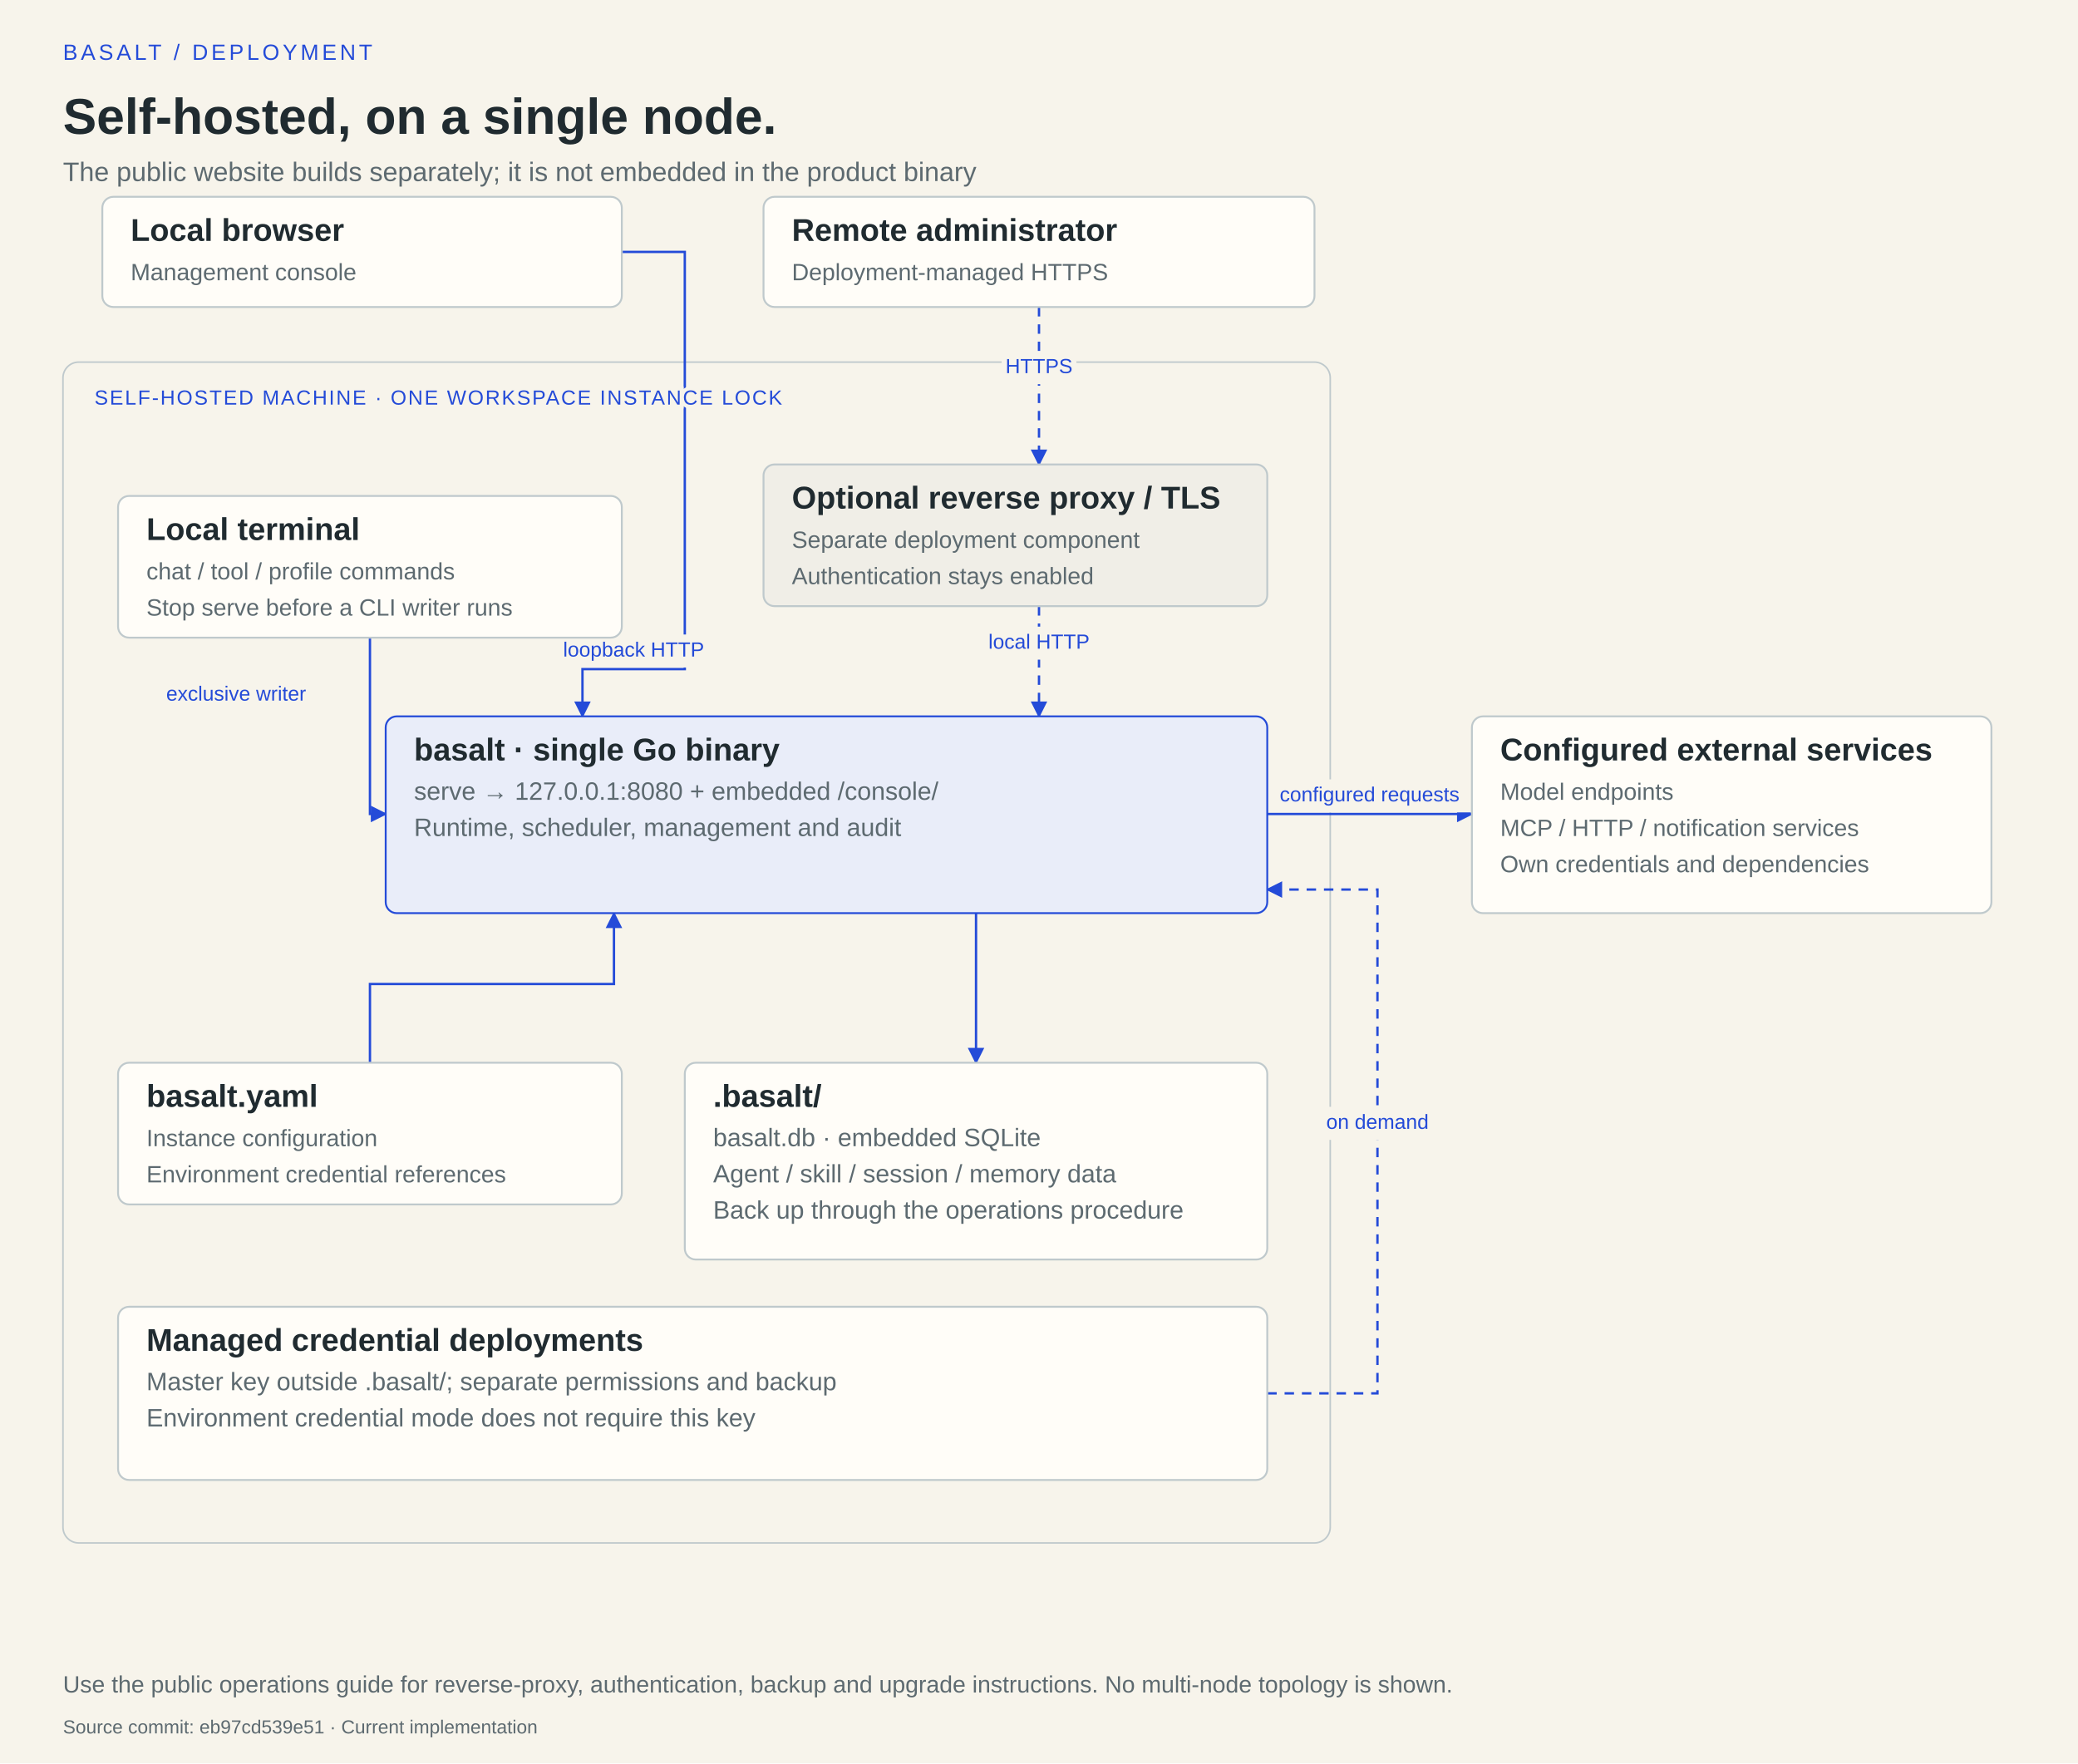
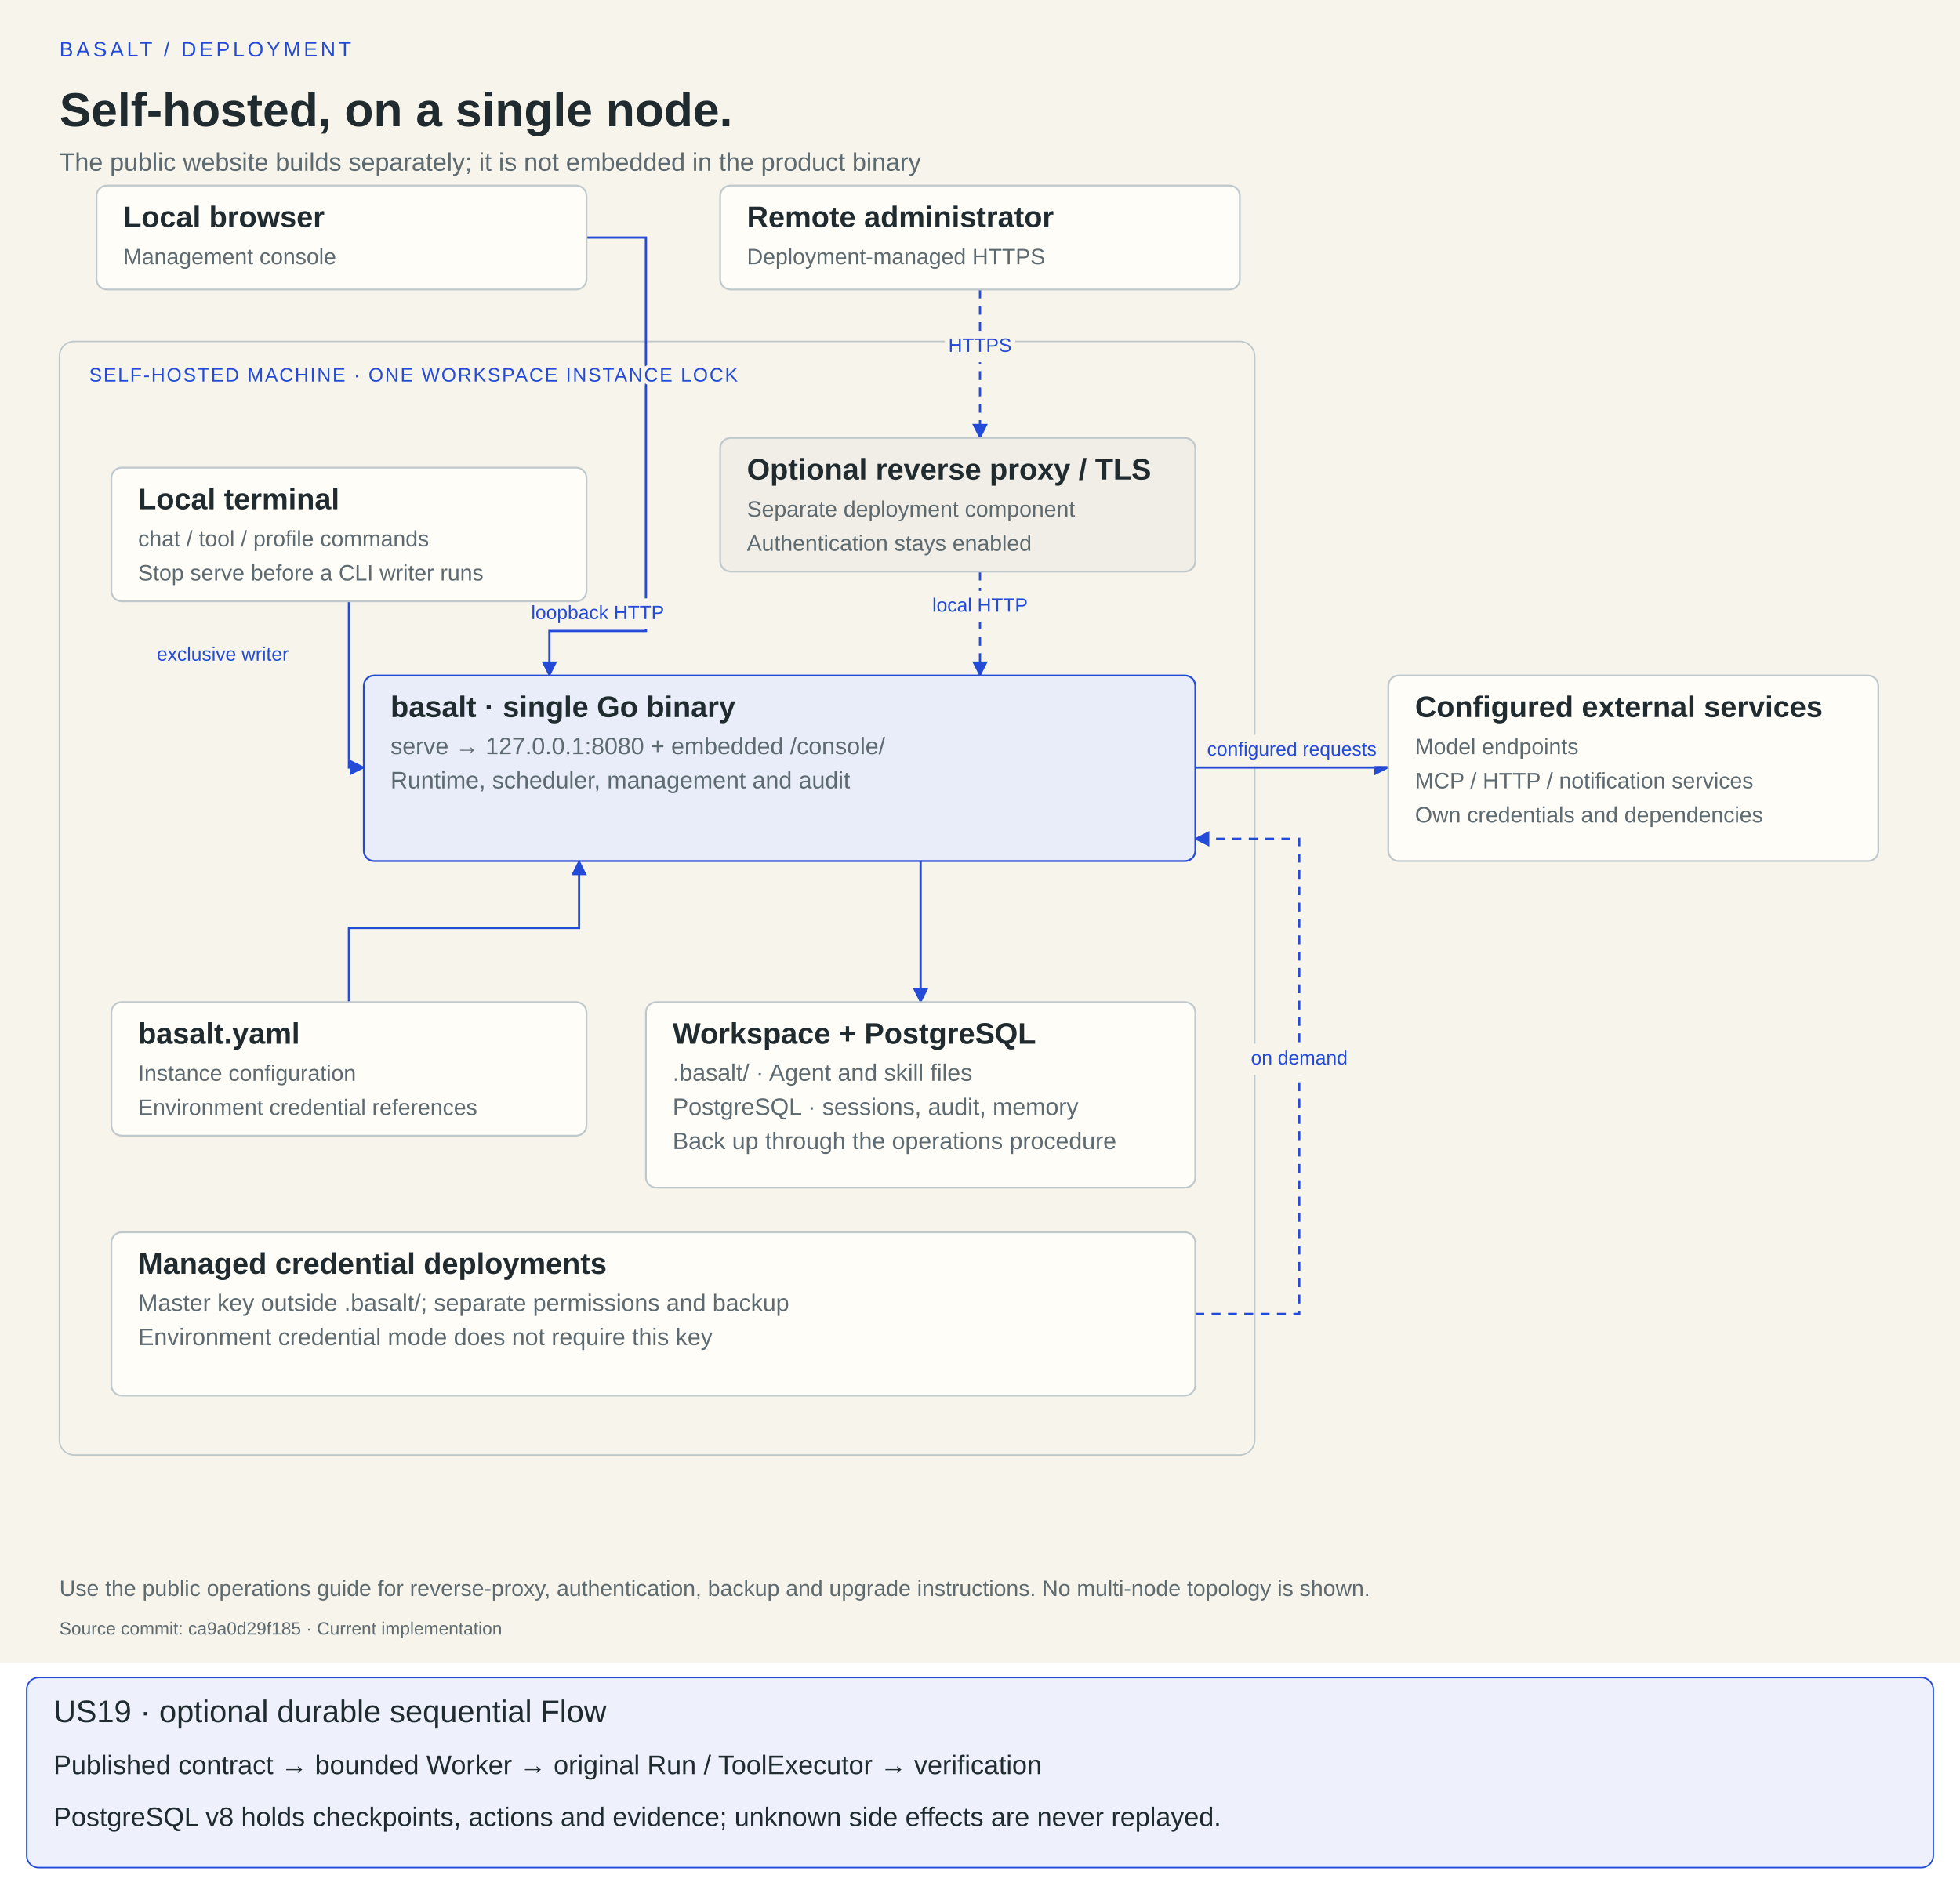
- <svg xmlns="http://www.w3.org/2000/svg" width="1320" height="1120" viewBox="0 0 1320 1120" role="img" aria-labelledby="diagram-title diagram-desc" data-diagram-id="deployment" data-source-commit="eb97cd539e51e2b3db15afcfcc1dfa295eaebe77">
+ <svg xmlns="http://www.w3.org/2000/svg" width="1320" height="1270" viewBox="0 0 1320 1270" role="img" aria-labelledby="diagram-title diagram-desc" data-diagram-id="deployment" data-source-commit="ca9a0d29f185a548b14b595e6068c52df1c3cdf4" data-working-tree-feature="US19">
  <defs>
    <marker id="arrow" viewBox="0 0 10 10" refX="9" refY="5" markerWidth="7" markerHeight="7" orient="auto-start-reverse">
      <path d="M0 0 L10 5 L0 10 Z" fill="#244bd8" />
    </marker>
  </defs>
  <rect width="1320" height="1120" fill="#f7f4eb" />
  <g font-family="Arial, Microsoft YaHei, sans-serif" fill="#202b30">
    <text x="40" y="38" font-size="14" letter-spacing="2" fill="#244bd8">BASALT / DEPLOYMENT</text>
    <text x="40" y="85" font-size="32" font-weight="600">Self-hosted, on a single node.</text>
    <text x="40" y="115" font-size="17" fill="#5d6a70">The public website builds separately; it is not embedded in the product binary</text>
    <rect x="40" y="230" width="805" height="750" rx="10" fill="none" stroke="#bfc9cc" />
    <path d="M395,160 L435,160 L435,425 L370,425 L370,455" fill="none" stroke="#244bd8" stroke-width="1.5" marker-end="url(#arrow)" />
    <rect x="348.75" y="403" width="107.5" height="21" rx="3" fill="#f7f4eb" />
    <text x="402.5" y="417" text-anchor="middle" font-size="13" fill="#244bd8">loopback HTTP</text>
    <path d="M660,195 L660,295" fill="none" stroke="#244bd8" stroke-width="1.5" stroke-dasharray="6 5" marker-end="url(#arrow)" />
    <rect x="636.25" y="223" width="47.5" height="21" rx="3" fill="#f7f4eb" />
    <text x="660" y="237" text-anchor="middle" font-size="13" fill="#244bd8">HTTPS</text>
    <path d="M660,385 L660,455" fill="none" stroke="#244bd8" stroke-width="1.5" stroke-dasharray="6 5" marker-end="url(#arrow)" />
    <rect x="617.5" y="398" width="85" height="21" rx="3" fill="#f7f4eb" />
    <text x="660" y="412" text-anchor="middle" font-size="13" fill="#244bd8">local HTTP</text>
    <path d="M235,405 L235,517 L245,517" fill="none" stroke="#244bd8" stroke-width="1.5" marker-end="url(#arrow)" />
    <rect x="85" y="431" width="130" height="21" rx="3" fill="#f7f4eb" />
    <text x="150" y="445" text-anchor="middle" font-size="13" fill="#244bd8">exclusive writer</text>
    <path d="M235,675 L235,625 L390,625 L390,580" fill="none" stroke="#244bd8" stroke-width="1.5" marker-end="url(#arrow)" />
    <path d="M620,580 L620,675" fill="none" stroke="#244bd8" stroke-width="1.5" marker-end="url(#arrow)" />
    <path d="M805,517 L935,517" fill="none" stroke="#244bd8" stroke-width="1.5" marker-end="url(#arrow)" />
    <rect x="793.75" y="495" width="152.5" height="21" rx="3" fill="#f7f4eb" />
    <text x="870" y="509" text-anchor="middle" font-size="13" fill="#244bd8">configured requests</text>
    <path d="M805,885 L875,885 L875,565 L805,565" fill="none" stroke="#244bd8" stroke-width="1.5" stroke-dasharray="6 5" marker-end="url(#arrow)" />
    <rect x="836.25" y="703" width="77.5" height="21" rx="3" fill="#f7f4eb" />
    <text x="875" y="717" text-anchor="middle" font-size="13" fill="#244bd8">on demand</text>
    <text x="60" y="257" font-size="13" letter-spacing="1" fill="#244bd8" stroke="#f7f4eb" stroke-width="5" paint-order="stroke">SELF-HOSTED MACHINE · ONE WORKSPACE INSTANCE LOCK</text>
    <g data-node-id="browser">
      <rect x="65" y="125" width="330" height="70" rx="7" fill="#fffdf8" stroke="#bfc9cc" stroke-width="1.2" />
      <text x="83" y="153" font-size="20" font-weight="600">Local browser</text>
      <text x="83" y="178" font-size="15" fill="#5d6a70">Management console</text>
    </g>
    <g data-node-id="remote">
      <rect x="485" y="125" width="350" height="70" rx="7" fill="#fffdf8" stroke="#bfc9cc" stroke-width="1.2" />
      <text x="503" y="153" font-size="20" font-weight="600">Remote administrator</text>
      <text x="503" y="178" font-size="15" fill="#5d6a70">Deployment-managed HTTPS</text>
    </g>
    <g data-node-id="proxy">
      <rect x="485" y="295" width="320" height="90" rx="7" fill="#f0eee7" stroke="#bfc9cc" stroke-width="1.2" />
      <text x="503" y="323" font-size="20" font-weight="600">Optional reverse proxy / TLS</text>
      <text x="503" y="348" font-size="15" fill="#5d6a70">Separate deployment component</text>
      <text x="503" y="371" font-size="15" fill="#5d6a70">Authentication stays enabled</text>
    </g>
    <g data-node-id="binary">
      <rect x="245" y="455" width="560" height="125" rx="7" fill="#e9edf9" stroke="#244bd8" stroke-width="1.2" />
      <text x="263" y="483" font-size="20" font-weight="600">basalt · single Go binary</text>
      <text x="263" y="508" font-size="16" fill="#5d6a70">serve → 127.0.0.1:8080 + embedded /console/</text>
      <text x="263" y="531" font-size="16" fill="#5d6a70">Runtime, scheduler, management and audit</text>
    </g>
    <g data-node-id="cli">
      <rect x="75" y="315" width="320" height="90" rx="7" fill="#fffdf8" stroke="#bfc9cc" stroke-width="1.2" />
      <text x="93" y="343" font-size="20" font-weight="600">Local terminal</text>
      <text x="93" y="368" font-size="15" fill="#5d6a70">chat / tool / profile commands</text>
      <text x="93" y="391" font-size="15" fill="#5d6a70">Stop serve before a CLI writer runs</text>
    </g>
    <g data-node-id="config">
      <rect x="75" y="675" width="320" height="90" rx="7" fill="#fffdf8" stroke="#bfc9cc" stroke-width="1.2" />
      <text x="93" y="703" font-size="20" font-weight="600">basalt.yaml</text>
      <text x="93" y="728" font-size="15" fill="#5d6a70">Instance configuration</text>
      <text x="93" y="751" font-size="15" fill="#5d6a70">Environment credential references</text>
    </g>
    <g data-node-id="data">
      <rect x="435" y="675" width="370" height="125" rx="7" fill="#fffdf8" stroke="#bfc9cc" stroke-width="1.2" />
-       <text x="453" y="703" font-size="20" font-weight="600">.basalt/</text>
-       <text x="453" y="728" font-size="16" fill="#5d6a70">basalt.db · embedded SQLite</text>
-       <text x="453" y="751" font-size="16" fill="#5d6a70">Agent / skill / session / memory data</text>
+       <text x="453" y="703" font-size="20" font-weight="600">Workspace + PostgreSQL</text>
+       <text x="453" y="728" font-size="16" fill="#5d6a70">.basalt/ · Agent and skill files</text>
+       <text x="453" y="751" font-size="16" fill="#5d6a70">PostgreSQL · sessions, audit, memory</text>
      <text x="453" y="774" font-size="16" fill="#5d6a70">Back up through the operations procedure</text>
    </g>
    <g data-node-id="external">
      <rect x="935" y="455" width="330" height="125" rx="7" fill="#fffdf8" stroke="#bfc9cc" stroke-width="1.2" />
      <text x="953" y="483" font-size="20" font-weight="600">Configured external services</text>
      <text x="953" y="508" font-size="15" fill="#5d6a70">Model endpoints</text>
      <text x="953" y="531" font-size="15" fill="#5d6a70">MCP / HTTP / notification services</text>
      <text x="953" y="554" font-size="15" fill="#5d6a70">Own credentials and dependencies</text>
    </g>
    <g data-node-id="key">
      <rect x="75" y="830" width="730" height="110" rx="7" fill="#fffdf8" stroke="#bfc9cc" stroke-width="1.2" />
      <text x="93" y="858" font-size="20" font-weight="600">Managed credential deployments</text>
      <text x="93" y="883" font-size="16" fill="#5d6a70">Master key outside .basalt/; separate permissions and backup</text>
      <text x="93" y="906" font-size="16" fill="#5d6a70">Environment credential mode does not require this key</text>
    </g>
    <text x="40" y="1075" font-size="15" fill="#5d6a70">Use the public operations guide for reverse-proxy, authentication, backup and upgrade instructions. No multi-node topology is shown.</text>
-     <text x="40" y="1101" font-size="12" fill="#5d6a70">Source commit: eb97cd539e51 · Current implementation</text>
+     <text x="40" y="1101" font-size="12" fill="#5d6a70">Source commit: ca9a0d29f185 · Current implementation</text>
+   </g>
+   <g id="us19-flow" font-family="Arial, Microsoft YaHei, sans-serif">
+     <rect x="18" y="1130" width="1284" height="128" rx="8" fill="#eef1fb" stroke="#244bd8" />
+     <text x="36" y="1160" font-size="21" fill="#202b30">US19 · optional durable sequential Flow</text>
+     <text x="36" y="1195" font-size="18" fill="#202b30">Published contract → bounded Worker → original Run / ToolExecutor → verification</text>
+     <text x="36" y="1230" font-size="18" fill="#202b30">PostgreSQL v8 holds checkpoints, actions and evidence; unknown side effects are never replayed.</text>
  </g>
</svg>
